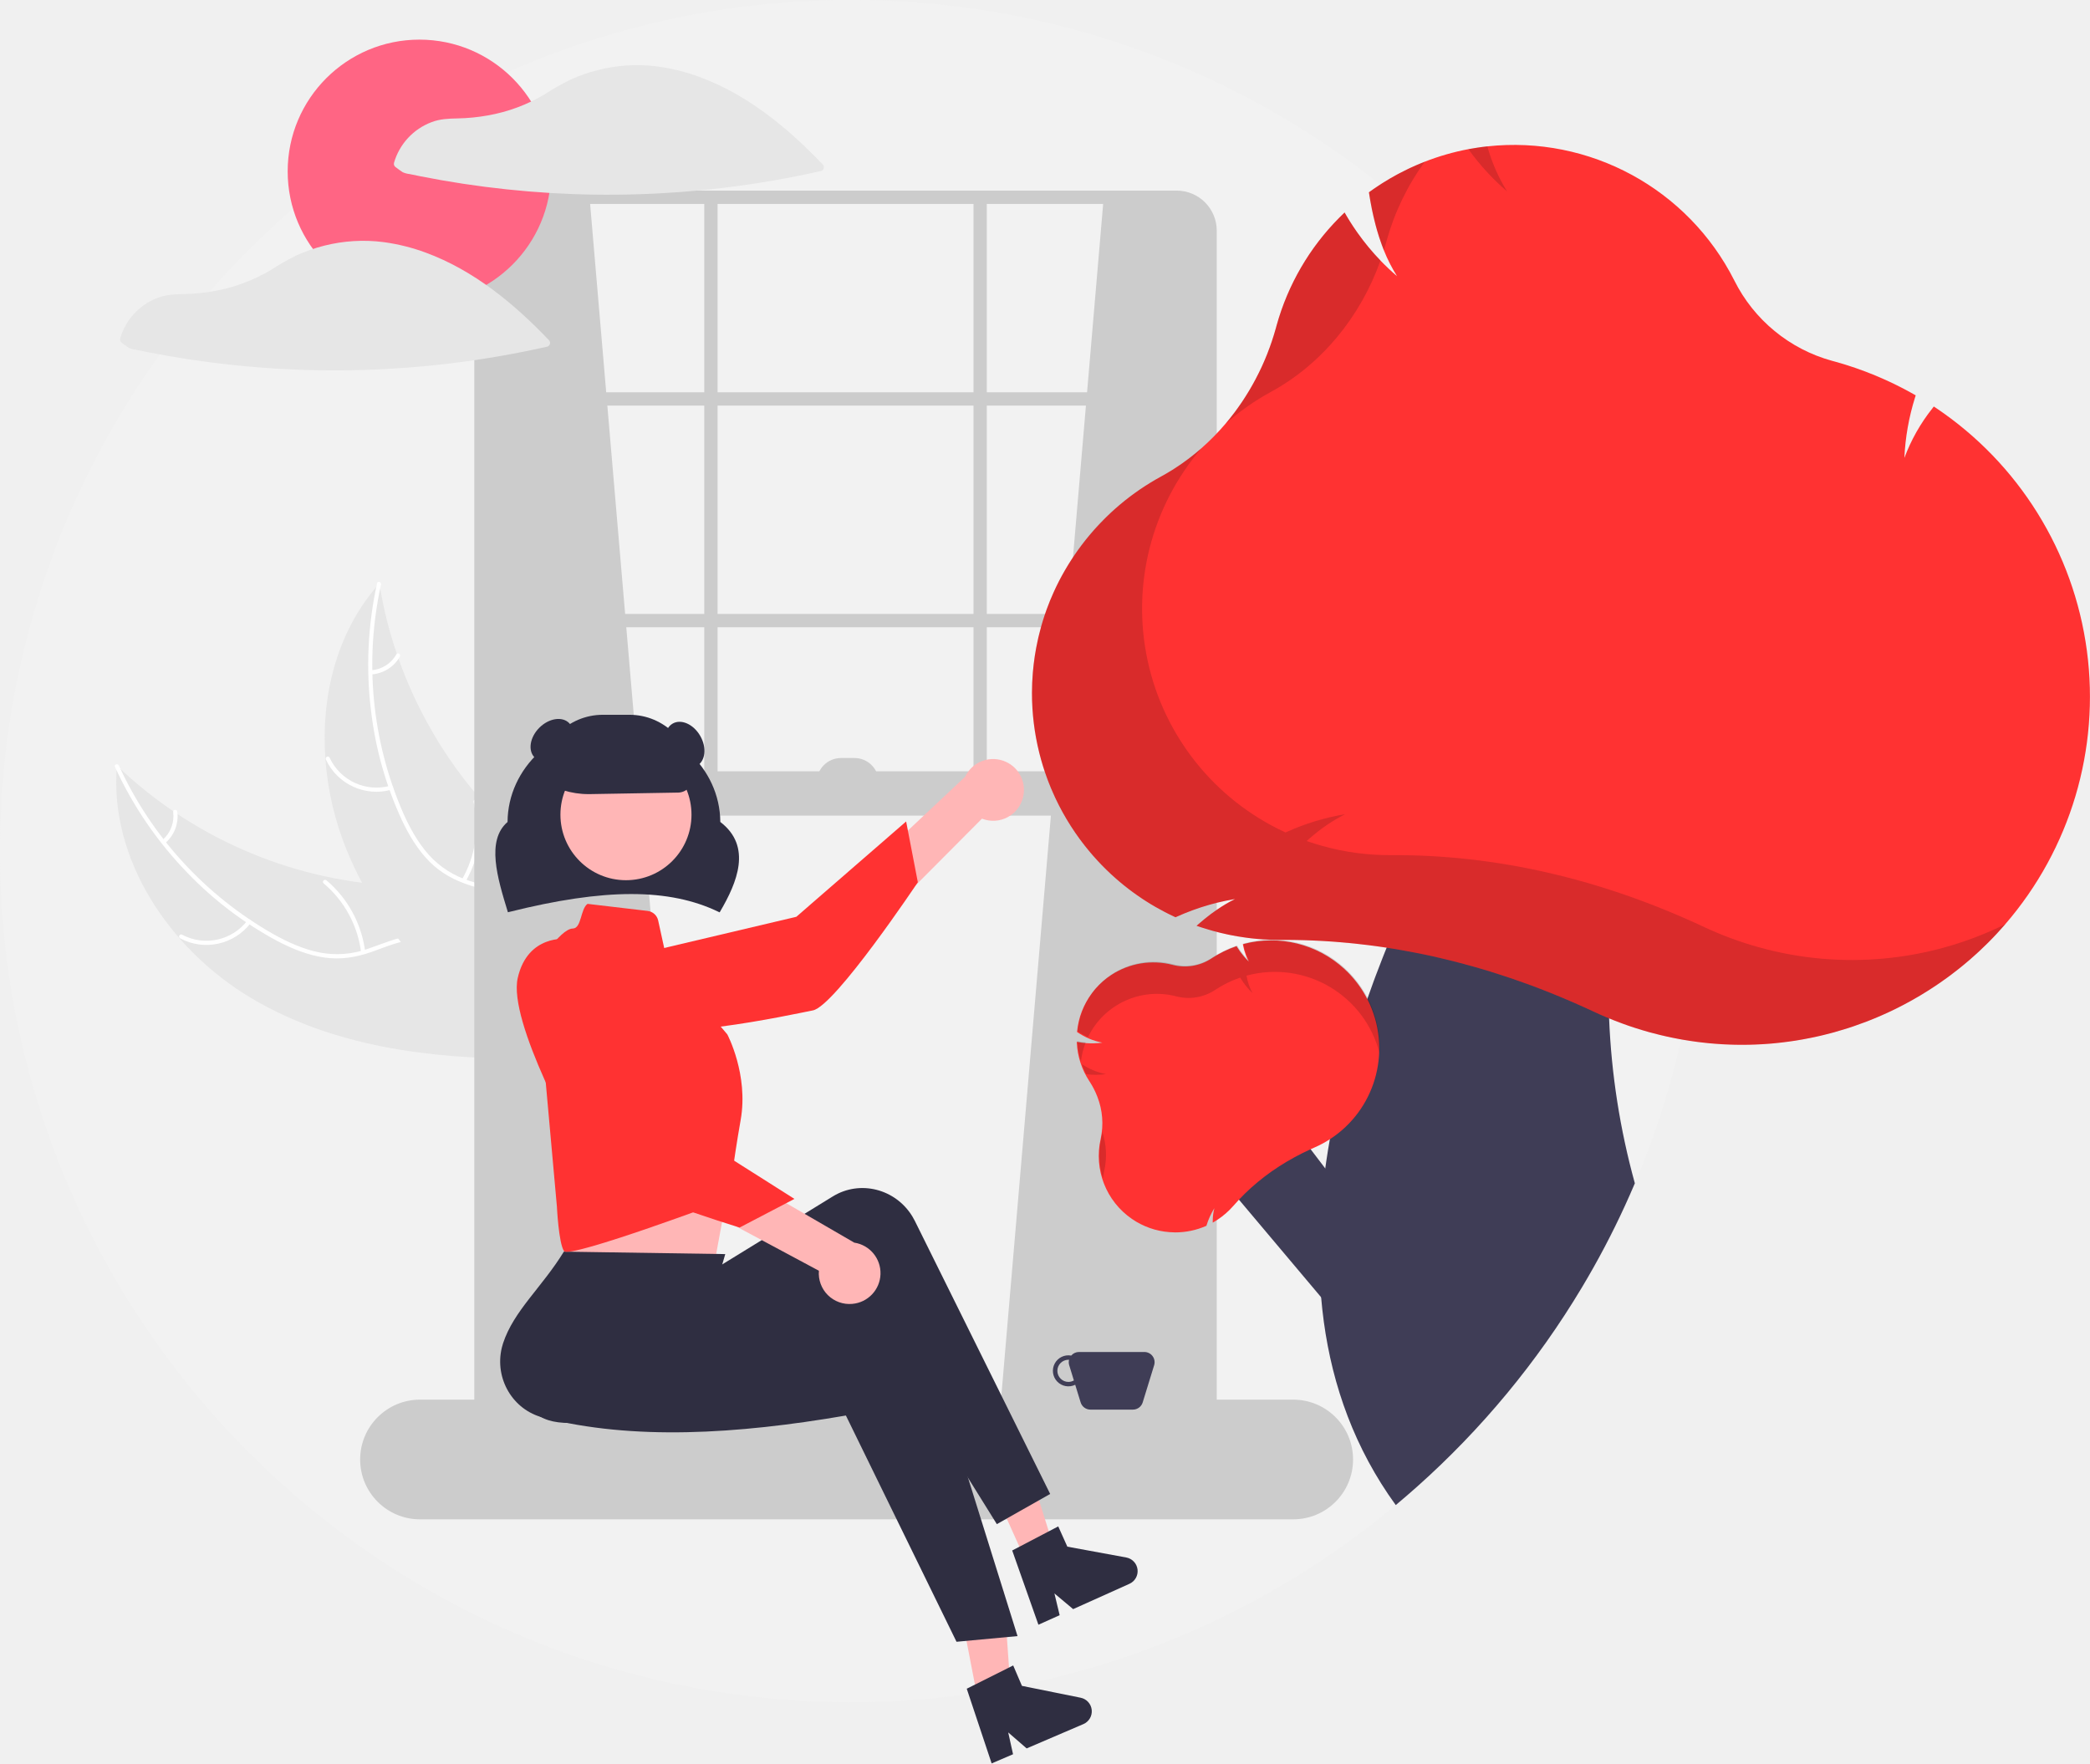
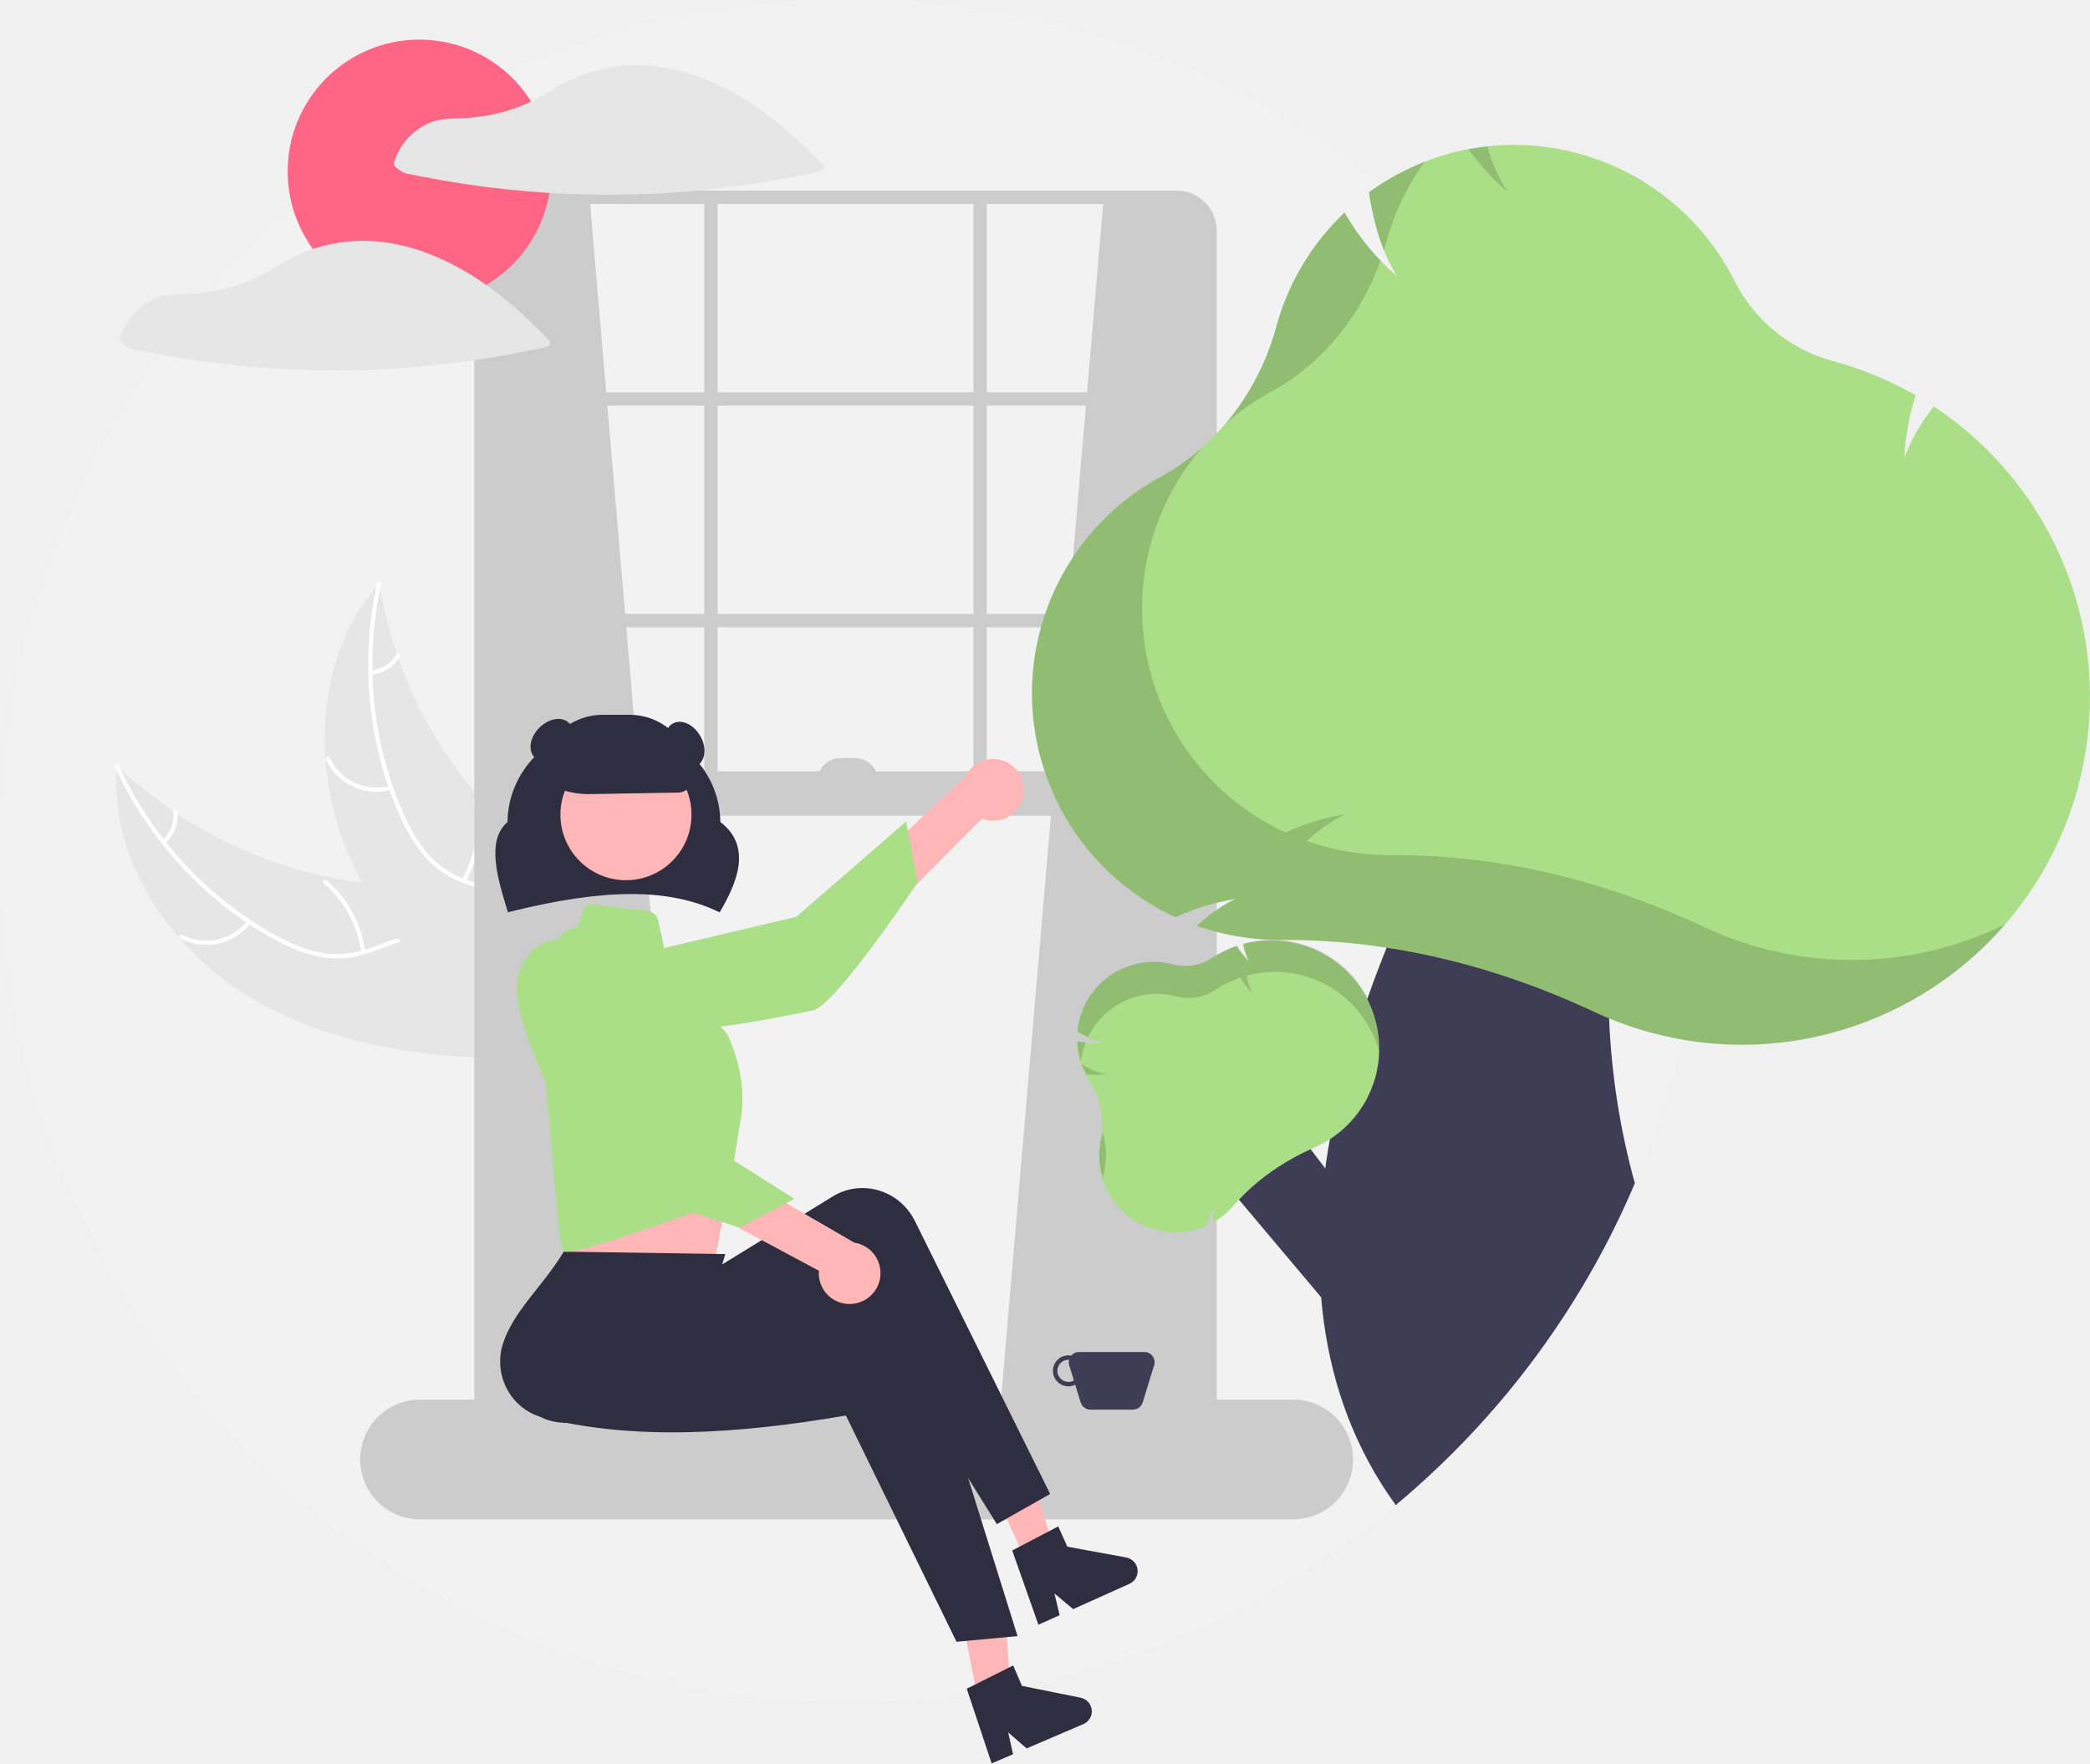
<svg xmlns="http://www.w3.org/2000/svg" data-name="Layer 1" width="943.001" height="795.629" viewBox="0 0 943.001 795.629">
  <path d="M896.499,436.185q0,16.77-1.41,33.2-1.11,12.825-3.03,25.42-2.04,13.335-5,26.35v.01q-1.935,8.565-4.25,16.99a378.355,378.355,0,0,1-16.67,47.92q-2.16,5.085-4.46,10.1a378.585,378.585,0,0,1-19.46,36.94,385.534,385.534,0,0,1-74.35,89.85q-4.74,4.215-9.61,8.29a382.421,382.421,0,0,1-245.76,88.93c-212.08,0-384-171.92-384-384,0-212.08,171.92-384,384-384a382.306,382.306,0,0,1,238.77,83.25q4.77,3.78,9.42,7.73a386.731,386.731,0,0,1,42.23,41.8h.01A382.505,382.505,0,0,1,896.499,436.185Z" transform="translate(-128.4995 -52.18526)" fill="#f2f2f2" />
  <path d="M241.856,502.516c-36.581-21.772-64.19-62.461-60.606-104.878a196.133,196.133,0,0,0,123.333,54.055c17.822,1.053,37.754.369,50.874,12.478,8.163,7.534,11.963,18.878,12.586,29.969.623,11.091-1.599,22.124-3.809,33.011l.761,2.667C322.426,529.978,278.436,524.288,241.856,502.516Z" transform="translate(-128.4995 -52.18526)" fill="#e6e6e6" />
  <path d="M182.142,397.593a167.641,167.641,0,0,0,69.678,76.049c6.587,3.687,13.59,6.854,21.032,8.323a41.405,41.405,0,0,0,21.723-1.721c6.534-2.204,12.963-5.214,19.919-5.791,7.332-.608,14.12,2.221,19.453,7.175,6.525,6.062,10.483,14.107,14.08,22.109,3.994,8.885,8.001,18.176,15.659,24.565.928.774-.328,2.168-1.254,1.396-13.322-11.116-15.497-29.732-26.146-42.824-4.969-6.109-11.809-10.757-19.935-10.635-7.106.107-13.738,3.206-20.334,5.495-6.927,2.403-13.865,3.532-21.178,2.474-7.48-1.081-14.622-3.981-21.274-7.484a162.642,162.642,0,0,1-40.498-30.723A170.614,170.614,0,0,1,180.355,398.165c-.501-1.095,1.29-1.66,1.787-.572Z" transform="translate(-128.4995 -52.18526)" fill="#fff" />
  <path d="M241.624,468.62a25.152,25.152,0,0,1-31.817,6.956c-1.064-.571-.227-2.25.838-1.679a23.29,23.29,0,0,0,29.583-6.531c.727-.964,2.119.296,1.396,1.254Z" transform="translate(-128.4995 -52.18526)" fill="#fff" />
  <path d="M291.41,481.797a48.478,48.478,0,0,0-16.879-31.036c-.925-.777.33-2.172,1.254-1.396A50.424,50.424,0,0,1,293.284,481.697c.148,1.201-1.727,1.294-1.874.1Z" transform="translate(-128.4995 -52.18526)" fill="#fff" />
  <path d="M201.841,431.157a14.237,14.237,0,0,0,4.79-12.632c-.163-1.198,1.712-1.29,1.874-.1a15.954,15.954,0,0,1-5.268,13.986.97.97,0,0,1-1.325.071.943.943,0,0,1-.071-1.325Z" transform="translate(-128.4995 -52.18526)" fill="#fff" />
  <path d="M299.659,315.46c.123.745.246,1.491.383,2.243a187.493,187.493,0,0,0,7.517,29.471c.243.747.501,1.499.765,2.238a197.66,197.66,0,0,0,36.584,62.908,191.952,191.952,0,0,0,20.694,20.552c10.233,8.722,22.022,17.365,28.582,28.626a32.93,32.93,0,0,1,1.871,3.621L368.189,528.683c-.136.113-.258.232-.394.346l-.997,2.589c-.405-.299-.818-.618-1.223-.917-.236-.172-.465-.359-.701-.532-.155-.119-.31-.24-.457-.339-.052-.04-.103-.08-.141-.113-.147-.099-.273-.206-.405-.299q-3.474-2.664-6.923-5.386c-.015-.006-.015-.006-.023-.027-17.484-13.872-33.964-29.326-47.574-46.789-.409-.526-.833-1.057-1.23-1.611a183.167,183.167,0,0,1-16.25-25.087,161.928,161.928,0,0,1-6.968-14.829,134.653,134.653,0,0,1-9.588-40.995c-2.043-28.075,4.916-56.49,22.949-77.632C298.727,316.522,299.182,315.995,299.659,315.46Z" transform="translate(-128.4995 -52.18526)" fill="#e6e6e6" />
  <path d="M300.403,315.957a167.641,167.641,0,0,0,9.848,102.672c3.04,6.91,6.724,13.655,11.782,19.308a41.405,41.405,0,0,0,18.381,11.705c6.544,2.175,13.489,3.641,19.391,7.369,6.22,3.929,9.937,10.274,11.212,17.441,1.56,8.769-.123,17.575-2.069,26.13-2.16,9.498-4.555,19.33-2.287,29.042.275,1.177-1.567,1.534-1.841.359-3.945-16.896,5.527-33.07,4.907-49.934-.29-7.869-2.953-15.699-9.515-20.494-5.738-4.193-12.899-5.711-19.544-7.856-6.977-2.252-13.197-5.528-18.399-10.775-5.322-5.367-9.278-11.982-12.481-18.784a162.642,162.642,0,0,1-13.838-48.913,170.614,170.614,0,0,1,2.683-57.888c.26-1.176,2.029-.549,1.771.619Z" transform="translate(-128.4995 -52.18526)" fill="#fff" />
  <path d="M305.132,408.481A25.152,25.152,0,0,1,275.54,394.879c-.506-1.096,1.174-1.933,1.68-.836a23.29,23.29,0,0,0,27.553,12.596c1.161-.331,1.513,1.512.359,1.841Z" transform="translate(-128.4995 -52.18526)" fill="#fff" />
  <path d="M336.95,448.976a48.477,48.477,0,0,0,5.209-34.943c-.271-1.178,1.571-1.535,1.841-.359a50.424,50.424,0,0,1-5.494,36.35c-.605,1.047-2.158-.006-1.556-1.048Z" transform="translate(-128.4995 -52.18526)" fill="#fff" />
  <path d="M295.923,354.616a14.237,14.237,0,0,0,11.429-7.202c.591-1.055,2.144 0,1.556,1.048a15.954,15.954,0,0,1-12.626,7.995.97.97,0,0,1-1.1-.741.943.943,0,0,1,.741-1.1Z" transform="translate(-128.4995 -52.18526)" fill="#fff" />
  <path d="M394.499,141.185l47,550.192-94,7.068V148.185C358.7,140.774,374.779,139.614,394.499,141.185Z" transform="translate(-128.4995 -52.18526)" fill="#ccc" />
  <path d="M626.499,141.185l-47,550.192,94,7.068V148.185C662.298,140.774,646.22,139.614,626.499,141.185Z" transform="translate(-128.4995 -52.18526)" fill="#ccc" />
  <path d="M659.425,721.185H360.574a18.095,18.095,0,0,1-18.075-18.075V156.26a18.095,18.095,0,0,1,18.075-18.075H659.425A18.095,18.095,0,0,1,677.499,156.26v546.85A18.095,18.095,0,0,1,659.425,721.185Zm-298.851-577A12.088,12.088,0,0,0,348.499,156.26v546.85a12.089,12.089,0,0,0,12.075,12.075H659.425a12.089,12.089,0,0,0,12.075-12.075V156.26a12.088,12.088,0,0,0-12.075-12.075Z" transform="translate(-128.4995 -52.18526)" fill="#ccc" />
  <rect x="217" y="177" width="329" height="6" fill="#ccc" />
  <rect x="217" y="277" width="329" height="6" fill="#ccc" />
  <rect x="317.764" y="89" width="6" height="273" fill="#ccc" />
  <rect x="439.236" y="89" width="6" height="273" fill="#ccc" />
  <path d="M711.999,737.685h-394a27,27,0,0,1,0-54h394a27,27,0,0,1,0,54Z" transform="translate(-128.4995 -52.18526)" fill="#ccc" />
  <rect x="219" y="348" width="327" height="20" fill="#ccc" />
  <path d="M453.194,463.836l-.415-.2c-22.292-10.769-51.483-10.759-94.653.035l-.461.115-.138-.455c-4.567-14.974-9.74-31.934-.021-40.278.136-24.485,21.614-44.368,47.996-44.368,26.376,0,47.851,19.872,47.995,44.351,14.458,11.054,7.567,27.388-.068,40.402Z" transform="translate(-128.4995 -52.18526)" fill="#2f2e41" />
  <path d="M590.206,411.405a13.844,13.844,0,0,1-18.647,10.147l-78.778,79.165L485.753,476.136,563.994,402.621a13.919,13.919,0,0,1,26.212,8.784Z" transform="translate(-128.4995 -52.18526)" fill="#ffb6b6" />
-   <path d="M395.507,487.618s-7.147,16.197,10.488,26.185,79.273-3.812,89.274-5.738S542.625,450.237,542.625,450.237l-5.282-27.415-49.54,43.005Z" transform="translate(-128.4995 -52.18526)" fill="#ff3232" />
+   <path d="M395.507,487.618s-7.147,16.197,10.488,26.185,79.273-3.812,89.274-5.738S542.625,450.237,542.625,450.237l-5.282-27.415-49.54,43.005Z" transform="translate(-128.4995 -52.18526)" fill="#aade87" />
  <path d="M382.499,577.185l1,19s-2.952,16.83-.524,20.462c2.409,3.614,68.15,4.07,68.15,4.07s4.344-23.416,8.085-43.913Z" transform="translate(-128.4995 -52.18526)" fill="#ffb6b6" />
  <polygon points="443.014 776.221 456.758 773.445 452.824 717.931 432.54 722.028 443.014 776.221" fill="#ffb6b6" />
  <polygon points="462.701 703.978 475.478 698.233 458.903 645.117 440.045 653.597 462.701 703.978" fill="#ffb6b6" />
  <path d="M602.33,726.235l-24.058,13.622-59.332-95.342c-41.651,28.061-82.381,41.499-123.441,48.67-13.882,2.472-28.035,1.219-30.701-12.91q-.187-.991-.298-1.993c-1.639-15.433,17.558-35.215,19.999-54.097l52.54-3.154,6.479,8.307L504.28,591.982c12.219-7.512,28.291-3.449,35.897,9.076q.602.992,1.118,2.033Z" transform="translate(-128.4995 -52.18526)" fill="#2f2e41" />
  <path d="M587.605,790.372l-27.528,2.558-49.913-102.081c-49.495,8.512-96.19,11.239-136.579.942-13.675-3.438-22.034-17.558-18.67-31.538q.236-.98.545-1.94c4.834-14.748,17.487-25.183,27.456-41.404L455.733,618.016l-8.133,28.062,70.736-9.154c14.225-1.841,27.217,8.456,29.018,22.998q.143,1.152.186,2.313Z" transform="translate(-128.4995 -52.18526)" fill="#2f2e41" />
  <circle cx="282.432" cy="367.57" r="29.568" fill="#ffb6b6" />
-   <path d="M393.598,459.997l27.111,3.19a5.532,5.532,0,0,1,4.758,4.313l4.311,19.729,26.877,31.651s9.651,18.096,6.032,38.605-5.21,35.748-5.21,35.748S385.381,620.263,382.968,616.644s-3.196-20.058-3.196-20.058L370.121,489.216S380.979,471.121,387.011,471.121C390.904,470.989,390.405,462.228,393.598,459.997Z" transform="translate(-128.4995 -52.18526)" fill="#ff3232" />
-   <ellipse cx="329.711" cy="539.387" rx="6.884" ry="8.261" fill="#ff3232" />
+   <path d="M393.598,459.997l27.111,3.19a5.532,5.532,0,0,1,4.758,4.313l4.311,19.729,26.877,31.651s9.651,18.096,6.032,38.605-5.21,35.748-5.21,35.748S385.381,620.263,382.968,616.644s-3.196-20.058-3.196-20.058L370.121,489.216S380.979,471.121,387.011,471.121C390.904,470.989,390.405,462.228,393.598,459.997Z" transform="translate(-128.4995 -52.18526)" fill="#aade87" />
+   <ellipse cx="329.711" cy="539.387" rx="6.884" ry="8.261" fill="#aade87" />
  <path d="M564.693,814.113l20.954-10.501,3.949,9.213,26.496,5.356a6.261,6.261,0,0,1,1.227,11.892l-25.601,10.974-8.319-7.222,2.183,9.852-9.653,4.138Z" transform="translate(-128.4995 -52.18526)" fill="#2f2e41" />
  <path d="M585.204,751.744l20.766-10.868,4.111,9.142,26.587,4.889a6.261,6.261,0,0,1,1.436,11.869l-25.404,11.422-8.445-7.074,2.356,9.812-9.578,4.307Z" transform="translate(-128.4995 -52.18526)" fill="#2f2e41" />
  <path d="M394.039,410.48a37.838,37.838,0,0,1-21.826-6.886l-.213-.149v-.26a28.532,28.532,0,0,1,28.5-28.5h12a28.532,28.532,0,0,1,28.5,28.5,6.636,6.636,0,0,1-6.49,6.604l-39.796.686C394.488,410.479,394.263,410.48,394.039,410.48Z" transform="translate(-128.4995 -52.18526)" fill="#2f2e41" />
  <ellipse cx="437.499" cy="388.185" rx="8" ry="11" transform="translate(-263.9783 218.5714) rotate(-30)" fill="#2f2e41" />
  <ellipse cx="377.5" cy="386.185" rx="11" ry="8" transform="translate(-291.0066 327.8583) rotate(-45)" fill="#2f2e41" />
  <path d="M644.838,662.185H615.325a4.57,4.57,0,0,0-3.499,1.617,6.999,6.999,0,1,0,1.806,13.173l2.448,7.954a4.611,4.611,0,0,0,4.408,3.255h19.188a4.611,4.611,0,0,0,4.407-3.255l5.163-16.777A4.612,4.612,0,0,0,644.838,662.185Zm-34.256,13.5a5,5,0,1,1,0-10c.091,0,.176.022.267.027a4.564,4.564,0,0,0,.07,2.441l2.112,6.865A4.937,4.937,0,0,1,610.581,675.685Z" transform="translate(-128.4995 -52.18526)" fill="#3f3d56" />
  <path d="M513.052,640.478a13.844,13.844,0,0,1-15.07-14.951L399.543,572.775,421.074,558.989l92.873,53.858a13.919,13.919,0,0,1-.895,27.63Z" transform="translate(-128.4995 -52.18526)" fill="#ffb6b6" />
-   <path d="M384.182,475.832s-17.566-2.2-22.075,17.56,26.396,74.846,31.111,83.874,68.983,28.773,68.983,28.773l24.747-12.926-55.411-35.118Z" transform="translate(-128.4995 -52.18526)" fill="#ff3232" />
+   <path d="M384.182,475.832s-17.566-2.2-22.075,17.56,26.396,74.846,31.111,83.874,68.983,28.773,68.983,28.773l24.747-12.926-55.411-35.118Z" transform="translate(-128.4995 -52.18526)" fill="#aade87" />
  <path d="M379.5,342h6a11,11,0,0,1,11,11v0a0,0,0,0,1,0,0h-28a0,0,0,0,1,0,0v0A11,11,0,0,1,379.5,342Z" fill="#ccc" />
  <circle cx="189.242" cy="77.324" r="59.442" fill="#ff6584" />
  <path d="M499.738,126.411c-15.731-16.502-34.001-31.557-55.63-39.512a89.414,89.414,0,0,0-18.633-4.682c-.051-.007-.1.003-.15-.001a2.746,2.746,0,0,0-.314-.062,71.725,71.725,0,0,0-26.622,1.607A73.554,73.554,0,0,0,385.993,88.079a108.399,108.399,0,0,0-11.631,6.592,75.653,75.653,0,0,1-25.703,9.589,86.468,86.468,0,0,1-13.805,1.355c-4.018.081-7.807.22-11.613,1.672a27.874,27.874,0,0,0-16.976,18.381,1.807,1.807,0,0,0,.803,1.974c1.03.737,2.034,1.574,3.115,2.231a9.719,9.719,0,0,0,3.043.83q2.58.544,5.167,1.057,9.529,1.888,19.137,3.343,19.442,2.943,39.094,4.146a435.303,435.303,0,0,0,78.685-2.365,436.802,436.802,0,0,0,43.655-7.551A1.764,1.764,0,0,0,499.738,126.411Z" transform="translate(-128.4995 -52.18526)" fill="#e6e6e6" />
  <path d="M320.562,166.155a89.414,89.414,0,0,0-18.632-4.682c-.051-.007-.1.003-.15-.001a2.747,2.747,0,0,0-.314-.062,71.725,71.725,0,0,0-26.622,1.607,73.555,73.555,0,0,0-12.396,4.318,108.4,108.4,0,0,0-11.631,6.592,75.653,75.653,0,0,1-25.703,9.589,86.468,86.468,0,0,1-13.805,1.355c-4.018.081-7.807.22-11.613,1.672A27.874,27.874,0,0,0,182.72,204.923a1.807,1.807,0,0,0,.803,1.974c1.03.737,2.034,1.574,3.115,2.231a9.719,9.719,0,0,0,3.043.83q2.58.544,5.167,1.057,9.529,1.888,19.137,3.343,19.442,2.943,39.094,4.146a435.303,435.303,0,0,0,78.685-2.365,436.803,436.803,0,0,0,43.655-7.551,1.764,1.764,0,0,0,.771-2.922C360.461,189.165,342.191,174.11,320.562,166.155Z" transform="translate(-128.4995 -52.18526)" fill="#e6e6e6" />
  <polygon points="620.723 557.099 575.011 497.048 538.943 517.442 615.374 608.204 620.723 557.099" fill="#3f3d56" />
  <path d="M854.519,511.665a329.337,329.337,0,0,0,11.62,74.41q-2.16,5.085-4.46,10.1a378.585,378.585,0,0,1-19.46,36.94,385.534,385.534,0,0,1-74.35,89.85q-4.74,4.215-9.61,8.29c-18.51-25.52-28.5-53.68-32.45-82.66-.5-3.68-.91-7.4-1.22-11.1v-.02a236.759,236.759,0,0,1-.73-27.04c.01-.72.03-1.45.06-2.18.35-9.64,1.22-19.3,2.53-28.87v-.01c.15-1.1.3-2.2.47-3.3.48-3.3,1.02-6.6,1.61-9.88a400.208,400.208,0,0,1,14.34-55.79v-.01c.17-.53.34-1.05.53-1.57.66-1.98,1.33-3.94,2.02-5.9a3.435,3.435,0,0,1,.16-.45q1.335-3.84,2.73-7.62.375-1.05.78-2.1c1.05-2.81,2.12-5.6,3.21-8.35.34-.88.69-1.76,1.04-2.63.27-.67.53-1.34.81-2v-.01q2.385-5.895,4.83-11.56c4.57-10.62,9.27-20.61,13.85-29.82l.01-.01c19.01-38.13,36.29-62.89,36.29-62.89l64.89,21c-7.74,13.73-13.73,33.98-17.01,57.87a323.067,323.067,0,0,0-2.49,57.3Z" transform="translate(-128.4995 -52.18526)" fill="#3f3d56" />
-   <path d="M746.669,505.555c-.38-.89-.81-1.76-1.25-2.63a49.257,49.257,0,0,0-8.71-12c-.52-.53-1.06-1.06-1.62-1.56a48.718,48.718,0,0,0-45.48-11.26l-.04.02-.3.08.07.34a28.28,28.28,0,0,0,1.3,4.65c.15.41.32.8.49,1.19.07.18.16.34.24.52,0,0-.01.01.01.01,0,.01.01.02.01.03.19.37.37.75.57,1.11-.41-.39-.8-.79-1.18-1.2-.37-.38-.71-.78-1.05-1.18a33.147,33.147,0,0,1-3.15-4.34l-.16-.27-.28.11a49.113,49.113,0,0,0-10.72,5.25l-.36.24a21.802,21.802,0,0,1-17.51,2.86,34.718,34.718,0,0,0-27.59,4.51,34.303,34.303,0,0,0-7.18,6.26c-.18.21-.36.43-.54.64-.38.46-.74.93-1.09,1.41a34.263,34.263,0,0,0-6.67,17.23l-.02.23.19.13a29.714,29.714,0,0,0,11.24,4.68,33.63,33.63,0,0,1-7.64.19h-.01a30.941,30.941,0,0,1-3.44-.48l-.21-.04h-.01l-.26-.05.04.48a34.399,34.399,0,0,0,5.57,17.15l.1.14a1.407,1.407,0,0,1,.1.16,35.997,35.997,0,0,1,3.52,6.91,32.918,32.918,0,0,1,1.48,18.91,34.48,34.48,0,0,0,14.12,36.18,34.296,34.296,0,0,0,16.95,5.95c.83.07,1.67.11,2.51.11a34.479,34.479,0,0,0,13.97-2.91l.16-.06.04-.18a33.841,33.841,0,0,1,3.54-7.78,23.575,23.575,0,0,0-.74,5.87v.66l.57-.33c.49-.29.99-.6,1.44-.89a35.226,35.226,0,0,0,7.27-6.32c.83-.96,1.67-1.89,2.55-2.82l.01-.01c1.71-1.82,3.52-3.6,5.4-5.3a100.973,100.973,0,0,1,12.8-9.77,110.307,110.307,0,0,1,14.13-7.68h.01c.55-.26,1.11-.51,1.66-.75a48.741,48.741,0,0,0,7.01-3.76c.08-.05.15-.09.22-.14a48.792,48.792,0,0,0,17.92-60.5Z" transform="translate(-128.4995 -52.18526)" fill="#ff3232" />
+   <path d="M746.669,505.555c-.38-.89-.81-1.76-1.25-2.63a49.257,49.257,0,0,0-8.71-12c-.52-.53-1.06-1.06-1.62-1.56a48.718,48.718,0,0,0-45.48-11.26l-.04.02-.3.08.07.34a28.28,28.28,0,0,0,1.3,4.65c.15.41.32.8.49,1.19.07.18.16.34.24.52,0,0-.01.01.01.01,0,.01.01.02.01.03.19.37.37.75.57,1.11-.41-.39-.8-.79-1.18-1.2-.37-.38-.71-.78-1.05-1.18a33.147,33.147,0,0,1-3.15-4.34l-.16-.27-.28.11a49.113,49.113,0,0,0-10.72,5.25l-.36.24a21.802,21.802,0,0,1-17.51,2.86,34.718,34.718,0,0,0-27.59,4.51,34.303,34.303,0,0,0-7.18,6.26c-.18.21-.36.43-.54.64-.38.46-.74.93-1.09,1.41a34.263,34.263,0,0,0-6.67,17.23l-.02.23.19.13a29.714,29.714,0,0,0,11.24,4.68,33.63,33.63,0,0,1-7.64.19h-.01a30.941,30.941,0,0,1-3.44-.48l-.21-.04h-.01l-.26-.05.04.48a34.399,34.399,0,0,0,5.57,17.15l.1.14a1.407,1.407,0,0,1,.1.16,35.997,35.997,0,0,1,3.52,6.91,32.918,32.918,0,0,1,1.48,18.91,34.48,34.48,0,0,0,14.12,36.18,34.296,34.296,0,0,0,16.95,5.95c.83.07,1.67.11,2.51.11a34.479,34.479,0,0,0,13.97-2.91l.16-.06.04-.18a33.841,33.841,0,0,1,3.54-7.78,23.575,23.575,0,0,0-.74,5.87v.66l.57-.33c.49-.29.99-.6,1.44-.89a35.226,35.226,0,0,0,7.27-6.32c.83-.96,1.67-1.89,2.55-2.82l.01-.01c1.71-1.82,3.52-3.6,5.4-5.3a100.973,100.973,0,0,1,12.8-9.77,110.307,110.307,0,0,1,14.13-7.68h.01c.55-.26,1.11-.51,1.66-.75a48.741,48.741,0,0,0,7.01-3.76c.08-.05.15-.09.22-.14a48.792,48.792,0,0,0,17.92-60.5Z" transform="translate(-128.4995 -52.18526)" fill="#aade87" />
  <path d="M626.777,580.184a34.46,34.46,0,0,0-.619,3.684,34.929,34.929,0,0,1-.782-18.176c.208-.921.364-1.853.486-2.791A32.78,32.78,0,0,1,626.777,580.184Z" transform="translate(-128.4995 -52.18526)" opacity="0.15" />
  <path d="M627.533,536.806a33.631,33.631,0,0,1-8.932.043,34.586,34.586,0,0,1-2.007-4.545A29.305,29.305,0,0,0,627.533,536.806Z" transform="translate(-128.4995 -52.18526)" opacity="0.15" />
  <path d="M618.364,522.484a34.761,34.761,0,0,0-2.161,8.705,34.362,34.362,0,0,1-1.602-8.768l-.025-.48.472.092A33.397,33.397,0,0,0,618.364,522.484Z" transform="translate(-128.4995 -52.18526)" opacity="0.15" />
  <path d="M630.217,491.738a34.632,34.632,0,0,1,27.574-4.516,21.766,21.766,0,0,0,17.52-2.855l.361-.238a48.965,48.965,0,0,1,10.714-5.262l.288-.1.157.26a33.12,33.12,0,0,0,5.376,6.725,25.398,25.398,0,0,1-2.618-7.51l-.068-.346.341-.09a48.721,48.721,0,0,1,61.116,49.7,48.73,48.73,0,0,0-59.715-35.207l-.341.09.068.346a25.399,25.399,0,0,0,2.618,7.51,33.121,33.121,0,0,1-5.376-6.725l-.157-.26-.288.1a48.964,48.964,0,0,0-10.714,5.262l-.361.238a21.766,21.766,0,0,1-17.52,2.855,34.556,34.556,0,0,0-39.8,18.426,41.881,41.881,0,0,1-4.493-2.51l-.196-.124.023-.23A34.418,34.418,0,0,1,630.217,491.738Z" transform="translate(-128.4995 -52.18526)" opacity="0.15" />
-   <path d="M1001.979,236.225l-.95-.63-.69.9a81.83,81.83,0,0,0-12.59,22.29,106.752,106.752,0,0,1,4.82-27.29l.3-.93-.86-.49a157.689,157.689,0,0,0-35.5-14.72l-1.35-.36a70.061,70.061,0,0,1-44.15-36.28,111.368,111.368,0,0,0-111.43-60.49h-.01c-.24.02-.49.05-.73.08-.41.04-.81.09-1.21.14-.82.11-1.62.22-2.42.34-.68.1-1.37.21-2.05.33-.36.05-.71.11-1.06.18-.35.06-.71.12-1.06.19h-.01a110.254,110.254,0,0,0-19.66,5.65h-.01v.01l-1.61.63q-2.49,1.02-4.94,2.16c-.37.17-.73.35-1.1.52-.1.05-.21.1-.31.16-1.05.5-2.09,1.02-3.12,1.57-.15.07-.3.15-.45.23l-.96.51q-3.165,1.71-6.22,3.63c-.17.1-.33.2-.5.31-.18.12-.37.24-.55.36-.11.06-.22.14-.33.21-.31.19-.61.39-.91.6-.6.39-1.2.79-1.79,1.2-.61.41-1.21.84-1.81,1.27l-.6.43.11.74c.1.61.19,1.22.3,1.82.1.6.2,1.19.31,1.78.17.99.36,1.97.55,2.92.13.63.25,1.25.39,1.86q.195.945.42,1.89c.29,1.3.6,2.56.93,3.8.16.62.33,1.24.51,1.85.1.37.2.74.31,1.1q.12.375.24.75c.02.08.04.17.07.26a2.406,2.406,0,0,0,.08.25q.165.555.33,1.08c.06.19.12.38.19.56.14.43.29.87.44,1.29.16.48.33.96.5,1.43.04.12.08.23.12.35.03.09.06.18.1.27.04.1.08.21.12.31.17.45.34.91.52,1.36.06.16.12.33.19.49a71.635,71.635,0,0,0,5.95,11.7q-3.885-3.33-7.48-7.06a107.658,107.658,0,0,1-10.2-12.31c-.25-.34-.5-.69-.73-1.04-.47-.67-.93-1.34-1.38-2.02-.48-.7-.94-1.43-1.39-2.15-.3-.48-.6-.97-.89-1.45-.29-.46-.56-.91-.82-1.37l-.78-1.34h-.01v.01l-1.1,1.08c-.44.43-.88.86-1.31,1.29a111.134,111.134,0,0,0-28.27,48.65l-.15.55-.15.57c-.29,1.02-.58,2.01-.89,3.02v.01c-.3,1-.62,2-.96,2.98-.31.93-.63,1.85-.97,2.77q-.165.465-.36.93c-.21.6-.44,1.19-.67,1.79-.11.27-.22.55-.33.82-.27.66-.54,1.32-.81,1.97-.04.1-.09.21-.14.31-.08.2-.17.4-.25.59-.21.48-.43.97-.64,1.45-.15.31-.29.63-.43.94-.06.14-.13.28-.19.42-.37.8-.75,1.59-1.15,2.37-.45.92-.91,1.84-1.4,2.74-.43.84-.88,1.66-1.35,2.48-.81,1.45-1.66,2.89-2.54,4.29-.34.54-.68,1.08-1.03,1.62-.08.13-.16.26-.24.38-.29.47-.59.92-.9,1.38-.21.31-.42.62-.63.92-.35.54-.72,1.06-1.1,1.57-.1.16-.21.31-.32.46-.56.78-1.12,1.54-1.69,2.3-.02.01-.02.02-.03.03-.02,0-.02.01-.03.02-.25.33-.5.66-.76.98-.34.47-.71.93-1.08,1.38-.6.76-1.23,1.53-1.87,2.28-.02.02-.03.04-.05.05a106.528,106.528,0,0,1-10.74,10.92c-.07.06-.12.12-.19.17-.54.47-1.08.94-1.64,1.4q-.345.285-.69.57c-.38.32-.77.64-1.15.93a.793.793,0,0,1-.15.12c-.34.28-.67.54-1.01.8-.41.33-.82.64-1.24.95q-2.97,2.25-6.1,4.25c-.31.21-.64.42-.96.62-.19.12-.38.24-.56.34-.76.47-1.52.93-2.28,1.37-.76.45-1.54.88-2.31,1.3-1.65.9-3.28,1.84-4.87,2.82-.8.5-1.6,1-2.39,1.51q-4.71,3.06-9.07,6.55a110.737,110.737,0,0,0-8.35,7.41q-.495.48-.99.99c-.66.65-1.3,1.31-1.91,1.97-.98,1.01-1.92,2.05-2.85,3.1a112.398,112.398,0,0,0-12.96,18.02,105.926,105.926,0,0,0-5.08,9.89c-1.15,2.53-2.2,5.12-3.15,7.74q-.945,2.625-1.77,5.3c-.27.89-.53,1.79-.78,2.69-.85,3.05-1.56,6.13-2.14,9.22q-.705,3.72-1.14,7.45c-.15,1.25-.27,2.5-.38,3.74q-.386,4.572-.395,9.152a111.31,111.31,0,0,0,3.315,27.178q.735,2.94,1.63,5.85c.3.97.62,1.93.94,2.89q1.215,3.6,2.69,7.13.885,2.115,1.86,4.2a111.616,111.616,0,0,0,15.68,24.56q1.545,1.845,3.19,3.63c.01,0,0,.01,0,.01a110.899,110.899,0,0,0,8.63,8.44h.01q1.815,1.605,3.69,3.11c.01-.01.01,0,.01,0,1.26,1.02,2.53,2,3.83,2.95q.975.705,1.98,1.41,1.965,1.395,4.01,2.69h.01q2.04,1.32,4.14,2.52c2.81,1.61,5.69,3.12,8.65,4.49l.5.23.51-.23a109.461,109.461,0,0,1,14.64-5.37c1.1-.32,2.21-.61,3.31-.89q4.17-1.035,8.4-1.74a69.101,69.101,0,0,0-7.94,4.67c-1.97,1.33-3.91,2.78-5.86,4.38-.65.53-1.3,1.08-1.95,1.64l-1.62,1.4,2.03.67c.74.24,1.48.48,2.22.7,1.01.32,2.01.61,2.99.88q3.21.9,6.46,1.59c.53.11,1.05.22,1.58.33,1.03.2,2.07.4,3.11.58a.687.687,0,0,0,.13.02c1.08.18,2.17.35,3.25.5q3.015.435,6.03.69c.22.03.44.04.67.05.49.04.97.08,1.46.11,1.08.07,2.17.12,3.26.16.08,0,.15.01.23.01.55.02,1.1.04,1.65.05,0,0,0,.01.01,0,.55.01,1.1.02,1.65.02h3.04c.57,0,1.14.01,1.72.01.8,0,1.61.01,2.41.02.21,0,.43.01.65.01,1.28.02,2.56.05,3.84.08.08,0,.16.01.24.01,1.28.04,2.56.08,3.84.14.28.01.56.02.85.04q1.845.075,3.69.18c.35.02.71.05,1.07.07.93.05,1.87.11,2.8.18.55.03,1.09.07,1.64.12,2.22.17,4.43.36,6.65.58.74.06,1.48.14,2.22.22q2.97.315,5.96.69c.89.1,1.78.22,2.67.34.1.01.2.02.3.04,1.1.15,2.19.3,3.29.46.72.1,1.44.21,2.16.32.74.11,1.48.22,2.22.35.4.06.8.13,1.21.2.96.15,1.93.31,2.9.49a2.348,2.348,0,0,1,.26.04c2.06.36,4.13.74,6.19,1.15,1.21.23,2.41.47,3.61.72.94.19,1.88.39,2.82.59.16.03.32.07.48.11a.515.515,0,0,0,.11.02c1.42.31,2.85.63,4.27.97q7.395,1.71,14.77,3.8c1.13.31,2.26.64,3.39.97.48.14.95.28,1.42.42.98.29,1.95.58,2.93.89.86.26,1.73.53,2.59.81.54.17,1.08.34,1.62.52.84.26,1.68.53,2.51.82.71.22,1.41.45,2.11.7,1,.33,2.01.67,3.01,1.03.29.1.59.2.88.31,1.22.42,2.44.85,3.66,1.3,1.19.43,2.38.87,3.56,1.31.82.31,1.64.61,2.45.93.91.35,1.82.7,2.72,1.06,1.3.51,2.61,1.03,3.91,1.56,1.2.48,2.39.97,3.59,1.48.22.09.45.18.67.28,1.04.43,2.08.88,3.11,1.33.67.28,1.33.57,1.99.86q4.32,1.89,8.63,3.91h.01c1.8.85,3.63,1.66,5.47,2.43.43.18.86.36,1.3.53.73.31,1.47.6,2.21.9.48.19.96.38,1.45.56.71.28,1.43.55,2.15.81.76.28,1.51.56,2.28.82.27.1.54.19.82.29.89.3,1.78.6,2.68.89.09.03.18.06.28.09.94.3,1.88.6,2.83.88a2.002,2.002,0,0,0,.23.07c1.02.31,2.06.61,3.09.9,1.52.42,3.05.82,4.58,1.19.28.07.56.14.84.2.82.2,1.63.39,2.45.57.87.2,1.75.38,2.62.56.88.18,1.76.36,2.63.52.47.09.94.18,1.4.26l1.23.21c.85.15,1.7.28,2.56.42a.195.195,0,0,1,.07.01c.97.15,1.93.29,2.9.41.93.13,1.86.24,2.79.35.19.02.39.04.59.06.77.09,1.54.18,2.31.25q.33.03.66.06c.76.07,1.52.14,2.28.19a3.559,3.559,0,0,0,.46.03c.68.06,1.36.11,2.04.14.48.04.95.06,1.43.09.25.01.49.02.74.03.66.04,1.32.06,1.99.08.81.03,1.62.05,2.42.07.97.02,1.95.03,2.92.03h.02c.95,0,1.91-.01,2.86-.03h.36l1.05-.03c.54-.01,1.08-.03,1.61-.05,1.02-.04,2.03-.09,3.04-.15.4-.02.81-.05,1.21-.07.18-.01.37-.03.55-.04.63-.04,1.25-.08,1.88-.13.65-.05,1.31-.11,1.96-.18.84-.08,1.68-.17,2.52-.26.66-.07,1.32-.15,1.97-.23a2.032,2.032,0,0,0,.26-.04c.63-.07,1.26-.15,1.88-.24.74-.1,1.47-.21,2.2-.32.08-.01.15-.02.23-.03,1.26-.2,2.53-.4,3.8-.63,1.33-.24,2.66-.5,3.98-.77.49-.1.97-.21,1.46-.31.27-.06.55-.11.81-.17.41-.09.81-.18,1.21-.28.07-.01.15-.03.22-.04.56-.12,1.11-.26,1.67-.4,1.12-.27,2.22-.55,3.32-.85.49-.12.98-.25,1.45-.38.14-.04.28-.08.41-.12q3.045-.855,6.04-1.81c.88-.28,1.75-.57,2.62-.88q2.805-.96,5.56-2.02c.49-.18.98-.38,1.47-.57.72-.29,1.44-.58,2.15-.87.64-.27,1.28-.54,1.93-.82.32-.13.64-.27.96-.41.96-.42,1.92-.85,2.87-1.28.64-.3,1.27-.59,1.9-.89,1-.48,1.99-.97,2.98-1.46.25-.13.49-.26.73-.38.63-.32,1.26-.65,1.9-.97,1.01-.54,2.02-1.08,3.02-1.64.34-.18.67-.37,1.01-.56q1.65-.93,3.27-1.89,3.585-2.145,7.07-4.48c.58-.38,1.16-.78,1.73-1.17,1.08-.74,2.14-1.5,3.2-2.26.11-.08.21-.16.32-.23.53-.39,1.06-.78,1.59-1.18,1.1-.83,2.19-1.67,3.28-2.53.02-.01.05-.04.08-.06.49-.39.98-.78,1.46-1.17,1.49-1.21,2.96-2.44,4.4-3.71.71-.61,1.41-1.24,2.1-1.87.52-.47,1.04-.94,1.55-1.42,1.03-.97,2.04-1.93,3.04-2.91.5-.48.99-.98,1.49-1.48.49-.5.99-1,1.48-1.51.17-.17.34-.35.51-.53.5-.53,1-1.07,1.5-1.6.43-.46.85-.94,1.28-1.42.72-.8,1.45-1.6,2.16-2.41a1.534,1.534,0,0,1,.12-.13c.04-.05.08-.09.11-.13h-.01a156.932,156.932,0,0,0-31.27-232.97Z" transform="translate(-128.4995 -52.18526)" fill="#ff3232" />
+   <path d="M1001.979,236.225l-.95-.63-.69.9a81.83,81.83,0,0,0-12.59,22.29,106.752,106.752,0,0,1,4.82-27.29l.3-.93-.86-.49a157.689,157.689,0,0,0-35.5-14.72l-1.35-.36a70.061,70.061,0,0,1-44.15-36.28,111.368,111.368,0,0,0-111.43-60.49h-.01c-.24.02-.49.05-.73.08-.41.04-.81.09-1.21.14-.82.11-1.62.22-2.42.34-.68.1-1.37.21-2.05.33-.36.05-.71.11-1.06.18-.35.06-.71.12-1.06.19h-.01a110.254,110.254,0,0,0-19.66,5.65h-.01v.01l-1.61.63q-2.49,1.02-4.94,2.16c-.37.17-.73.35-1.1.52-.1.05-.21.1-.31.16-1.05.5-2.09,1.02-3.12,1.57-.15.07-.3.15-.45.23l-.96.51q-3.165,1.71-6.22,3.63c-.17.1-.33.2-.5.31-.18.12-.37.24-.55.36-.11.06-.22.14-.33.21-.31.19-.61.39-.91.6-.6.39-1.2.79-1.79,1.2-.61.41-1.21.84-1.81,1.27l-.6.43.11.74c.1.61.19,1.22.3,1.82.1.6.2,1.19.31,1.78.17.99.36,1.97.55,2.92.13.63.25,1.25.39,1.86q.195.945.42,1.89c.29,1.3.6,2.56.93,3.8.16.62.33,1.24.51,1.85.1.37.2.74.31,1.1q.12.375.24.75c.02.08.04.17.07.26a2.406,2.406,0,0,0,.08.25q.165.555.33,1.08c.06.19.12.38.19.56.14.43.29.87.44,1.29.16.48.33.96.5,1.43.04.12.08.23.12.35.03.09.06.18.1.27.04.1.08.21.12.31.17.45.34.91.52,1.36.06.16.12.33.19.49a71.635,71.635,0,0,0,5.95,11.7q-3.885-3.33-7.48-7.06a107.658,107.658,0,0,1-10.2-12.31c-.25-.34-.5-.69-.73-1.04-.47-.67-.93-1.34-1.38-2.02-.48-.7-.94-1.43-1.39-2.15-.3-.48-.6-.97-.89-1.45-.29-.46-.56-.91-.82-1.37l-.78-1.34h-.01v.01l-1.1,1.08c-.44.43-.88.86-1.31,1.29a111.134,111.134,0,0,0-28.27,48.65l-.15.55-.15.57c-.29,1.02-.58,2.01-.89,3.02v.01c-.3,1-.62,2-.96,2.98-.31.93-.63,1.85-.97,2.77q-.165.465-.36.93c-.21.6-.44,1.19-.67,1.79-.11.27-.22.55-.33.82-.27.66-.54,1.32-.81,1.97-.04.1-.09.21-.14.31-.08.2-.17.4-.25.59-.21.48-.43.97-.64,1.45-.15.31-.29.63-.43.94-.06.14-.13.28-.19.42-.37.8-.75,1.59-1.15,2.37-.45.92-.91,1.84-1.4,2.74-.43.84-.88,1.66-1.35,2.48-.81,1.45-1.66,2.89-2.54,4.29-.34.54-.68,1.08-1.03,1.62-.08.13-.16.26-.24.38-.29.47-.59.92-.9,1.38-.21.31-.42.62-.63.92-.35.54-.72,1.06-1.1,1.57-.1.16-.21.31-.32.46-.56.78-1.12,1.54-1.69,2.3-.02.01-.02.02-.03.03-.02,0-.02.01-.03.02-.25.33-.5.66-.76.98-.34.47-.71.93-1.08,1.38-.6.76-1.23,1.53-1.87,2.28-.02.02-.03.04-.05.05a106.528,106.528,0,0,1-10.74,10.92c-.07.06-.12.12-.19.17-.54.47-1.08.94-1.64,1.4q-.345.285-.69.57c-.38.32-.77.64-1.15.93a.793.793,0,0,1-.15.12c-.34.28-.67.54-1.01.8-.41.33-.82.64-1.24.95q-2.97,2.25-6.1,4.25c-.31.21-.64.42-.96.62-.19.12-.38.24-.56.34-.76.47-1.52.93-2.28,1.37-.76.45-1.54.88-2.31,1.3-1.65.9-3.28,1.84-4.87,2.82-.8.5-1.6,1-2.39,1.51q-4.71,3.06-9.07,6.55a110.737,110.737,0,0,0-8.35,7.41q-.495.48-.99.99c-.66.65-1.3,1.31-1.91,1.97-.98,1.01-1.92,2.05-2.85,3.1a112.398,112.398,0,0,0-12.96,18.02,105.926,105.926,0,0,0-5.08,9.89c-1.15,2.53-2.2,5.12-3.15,7.74q-.945,2.625-1.77,5.3c-.27.89-.53,1.79-.78,2.69-.85,3.05-1.56,6.13-2.14,9.22q-.705,3.72-1.14,7.45c-.15,1.25-.27,2.5-.38,3.74q-.386,4.572-.395,9.152a111.31,111.31,0,0,0,3.315,27.178q.735,2.94,1.63,5.85c.3.97.62,1.93.94,2.89q1.215,3.6,2.69,7.13.885,2.115,1.86,4.2a111.616,111.616,0,0,0,15.68,24.56q1.545,1.845,3.19,3.63c.01,0,0,.01,0,.01a110.899,110.899,0,0,0,8.63,8.44h.01q1.815,1.605,3.69,3.11c.01-.01.01,0,.01,0,1.26,1.02,2.53,2,3.83,2.95q.975.705,1.98,1.41,1.965,1.395,4.01,2.69h.01q2.04,1.32,4.14,2.52c2.81,1.61,5.69,3.12,8.65,4.49l.5.23.51-.23a109.461,109.461,0,0,1,14.64-5.37c1.1-.32,2.21-.61,3.31-.89q4.17-1.035,8.4-1.74a69.101,69.101,0,0,0-7.94,4.67c-1.97,1.33-3.91,2.78-5.86,4.38-.65.53-1.3,1.08-1.95,1.64l-1.62,1.4,2.03.67c.74.24,1.48.48,2.22.7,1.01.32,2.01.61,2.99.88q3.21.9,6.46,1.59c.53.11,1.05.22,1.58.33,1.03.2,2.07.4,3.11.58a.687.687,0,0,0,.13.02c1.08.18,2.17.35,3.25.5q3.015.435,6.03.69c.22.03.44.04.67.05.49.04.97.08,1.46.11,1.08.07,2.17.12,3.26.16.08,0,.15.01.23.01.55.02,1.1.04,1.65.05,0,0,0,.01.01,0,.55.01,1.1.02,1.65.02h3.04c.57,0,1.14.01,1.72.01.8,0,1.61.01,2.41.02.21,0,.43.01.65.01,1.28.02,2.56.05,3.84.08.08,0,.16.01.24.01,1.28.04,2.56.08,3.84.14.28.01.56.02.85.04q1.845.075,3.69.18c.35.02.71.05,1.07.07.93.05,1.87.11,2.8.18.55.03,1.09.07,1.64.12,2.22.17,4.43.36,6.65.58.74.06,1.48.14,2.22.22q2.97.315,5.96.69c.89.1,1.78.22,2.67.34.1.01.2.02.3.04,1.1.15,2.19.3,3.29.46.72.1,1.44.21,2.16.32.74.11,1.48.22,2.22.35.4.06.8.13,1.21.2.96.15,1.93.31,2.9.49a2.348,2.348,0,0,1,.26.04c2.06.36,4.13.74,6.19,1.15,1.21.23,2.41.47,3.61.72.94.19,1.88.39,2.82.59.16.03.32.07.48.11a.515.515,0,0,0,.11.02c1.42.31,2.85.63,4.27.97q7.395,1.71,14.77,3.8c1.13.31,2.26.64,3.39.97.48.14.95.28,1.42.42.98.29,1.95.58,2.93.89.86.26,1.73.53,2.59.81.54.17,1.08.34,1.62.52.84.26,1.68.53,2.51.82.71.22,1.41.45,2.11.7,1,.33,2.01.67,3.01,1.03.29.1.59.2.88.31,1.22.42,2.44.85,3.66,1.3,1.19.43,2.38.87,3.56,1.31.82.31,1.64.61,2.45.93.91.35,1.82.7,2.72,1.06,1.3.51,2.61,1.03,3.91,1.56,1.2.48,2.39.97,3.59,1.48.22.09.45.18.67.28,1.04.43,2.08.88,3.11,1.33.67.28,1.33.57,1.99.86q4.32,1.89,8.63,3.91h.01c1.8.85,3.63,1.66,5.47,2.43.43.18.86.36,1.3.53.73.31,1.47.6,2.21.9.48.19.96.38,1.45.56.71.28,1.43.55,2.15.81.76.28,1.51.56,2.28.82.27.1.54.19.82.29.89.3,1.78.6,2.68.89.09.03.18.06.28.09.94.3,1.88.6,2.83.88a2.002,2.002,0,0,0,.23.07c1.02.31,2.06.61,3.09.9,1.52.42,3.05.82,4.58,1.19.28.07.56.14.84.2.82.2,1.63.39,2.45.57.87.2,1.75.38,2.62.56.88.18,1.76.36,2.63.52.47.09.94.18,1.4.26l1.23.21c.85.15,1.7.28,2.56.42a.195.195,0,0,1,.07.01c.97.15,1.93.29,2.9.41.93.13,1.86.24,2.79.35.19.02.39.04.59.06.77.09,1.54.18,2.31.25q.33.03.66.06c.76.07,1.52.14,2.28.19a3.559,3.559,0,0,0,.46.03c.68.06,1.36.11,2.04.14.48.04.95.06,1.43.09.25.01.49.02.74.03.66.04,1.32.06,1.99.08.81.03,1.62.05,2.42.07.97.02,1.95.03,2.92.03h.02c.95,0,1.91-.01,2.86-.03h.36l1.05-.03c.54-.01,1.08-.03,1.61-.05,1.02-.04,2.03-.09,3.04-.15.4-.02.81-.05,1.21-.07.18-.01.37-.03.55-.04.63-.04,1.25-.08,1.88-.13.65-.05,1.31-.11,1.96-.18.84-.08,1.68-.17,2.52-.26.66-.07,1.32-.15,1.97-.23a2.032,2.032,0,0,0,.26-.04c.63-.07,1.26-.15,1.88-.24.74-.1,1.47-.21,2.2-.32.08-.01.15-.02.23-.03,1.26-.2,2.53-.4,3.8-.63,1.33-.24,2.66-.5,3.98-.77.49-.1.97-.21,1.46-.31.27-.06.55-.11.81-.17.41-.09.81-.18,1.21-.28.07-.01.15-.03.22-.04.56-.12,1.11-.26,1.67-.4,1.12-.27,2.22-.55,3.32-.85.49-.12.98-.25,1.45-.38.14-.04.28-.08.41-.12q3.045-.855,6.04-1.81c.88-.28,1.75-.57,2.62-.88q2.805-.96,5.56-2.02c.49-.18.98-.38,1.47-.57.72-.29,1.44-.58,2.15-.87.64-.27,1.28-.54,1.93-.82.32-.13.64-.27.96-.41.96-.42,1.92-.85,2.87-1.28.64-.3,1.27-.59,1.9-.89,1-.48,1.99-.97,2.98-1.46.25-.13.49-.26.73-.38.63-.32,1.26-.65,1.9-.97,1.01-.54,2.02-1.08,3.02-1.64.34-.18.67-.37,1.01-.56q1.65-.93,3.27-1.89,3.585-2.145,7.07-4.48c.58-.38,1.16-.78,1.73-1.17,1.08-.74,2.14-1.5,3.2-2.26.11-.08.21-.16.32-.23.53-.39,1.06-.78,1.59-1.18,1.1-.83,2.19-1.67,3.28-2.53.02-.01.05-.04.08-.06.49-.39.98-.78,1.46-1.17,1.49-1.21,2.96-2.44,4.4-3.71.71-.61,1.41-1.24,2.1-1.87.52-.47,1.04-.94,1.55-1.42,1.03-.97,2.04-1.93,3.04-2.91.5-.48.99-.98,1.49-1.48.49-.5.99-1,1.48-1.51.17-.17.34-.35.51-.53.5-.53,1-1.07,1.5-1.6.43-.46.85-.94,1.28-1.42.72-.8,1.45-1.6,2.16-2.41a1.534,1.534,0,0,1,.12-.13c.04-.05.08-.09.11-.13h-.01a156.932,156.932,0,0,0-31.27-232.97Z" transform="translate(-128.4995 -52.18526)" fill="#aade87" />
  <g opacity="0.15">
    <path d="M799.572,118.217a78.596,78.596,0,0,0,8.907,20.32,108.181,108.181,0,0,1-17.443-19.049Q795.277,118.686,799.572,118.217Z" transform="translate(-128.4995 -52.18526)" />
    <path d="M701.994,228.954a111.706,111.706,0,0,0-20.628,14.5,113.721,113.721,0,0,0,22.809-43.249c.053-.191.106-.383.158-.575l.149-.541a111.176,111.176,0,0,1,29.574-49.953l1.109-1.081.782,1.336a108.706,108.706,0,0,0,15.42,20.317C742.296,195.301,724.646,216.603,701.994,228.954Z" transform="translate(-128.4995 -52.18526)" />
    <path d="M754.123,160.839l-.149.541c-.052.191-.105.384-.158.575-.292,1.052-.603,2.097-.923,3.137a115.871,115.871,0,0,1-6.622-25.416l-.116-.738.607-.434a112.161,112.161,0,0,1,24.601-13.373A111.427,111.427,0,0,0,754.123,160.839Z" transform="translate(-128.4995 -52.18526)" />
    <path d="M652.353,267.205a100.592,100.592,0,0,0,18.278-12.831,111.147,111.147,0,0,0,37.395,173.177l.506.233.505-.228a106.629,106.629,0,0,1,26.358-8.004,76.17,76.17,0,0,0-15.751,10.693l-1.618,1.399,2.03.67c1.752.579,3.504,1.112,5.207,1.585a112.223,112.223,0,0,0,30.743,4.113c47.202-.302,94.77,10.61,141.382,32.434a158.832,158.832,0,0,0,24.788,9.161,156.275,156.275,0,0,0,111.103-10.423,157.132,157.132,0,0,1-160.744,48.673,158.831,158.831,0,0,1-24.788-9.161C801.134,486.874,753.566,475.961,706.364,476.263a112.222,112.222,0,0,1-30.743-4.113c-1.703-.473-3.456-1.006-5.207-1.585l-2.03-.67L670.002,468.496a76.17,76.17,0,0,1,15.751-10.693,106.629,106.629,0,0,0-26.358,8.004l-.505.228-.506-.233a111.201,111.201,0,0,1-6.032-198.596Z" transform="translate(-128.4995 -52.18526)" />
  </g>
</svg>
